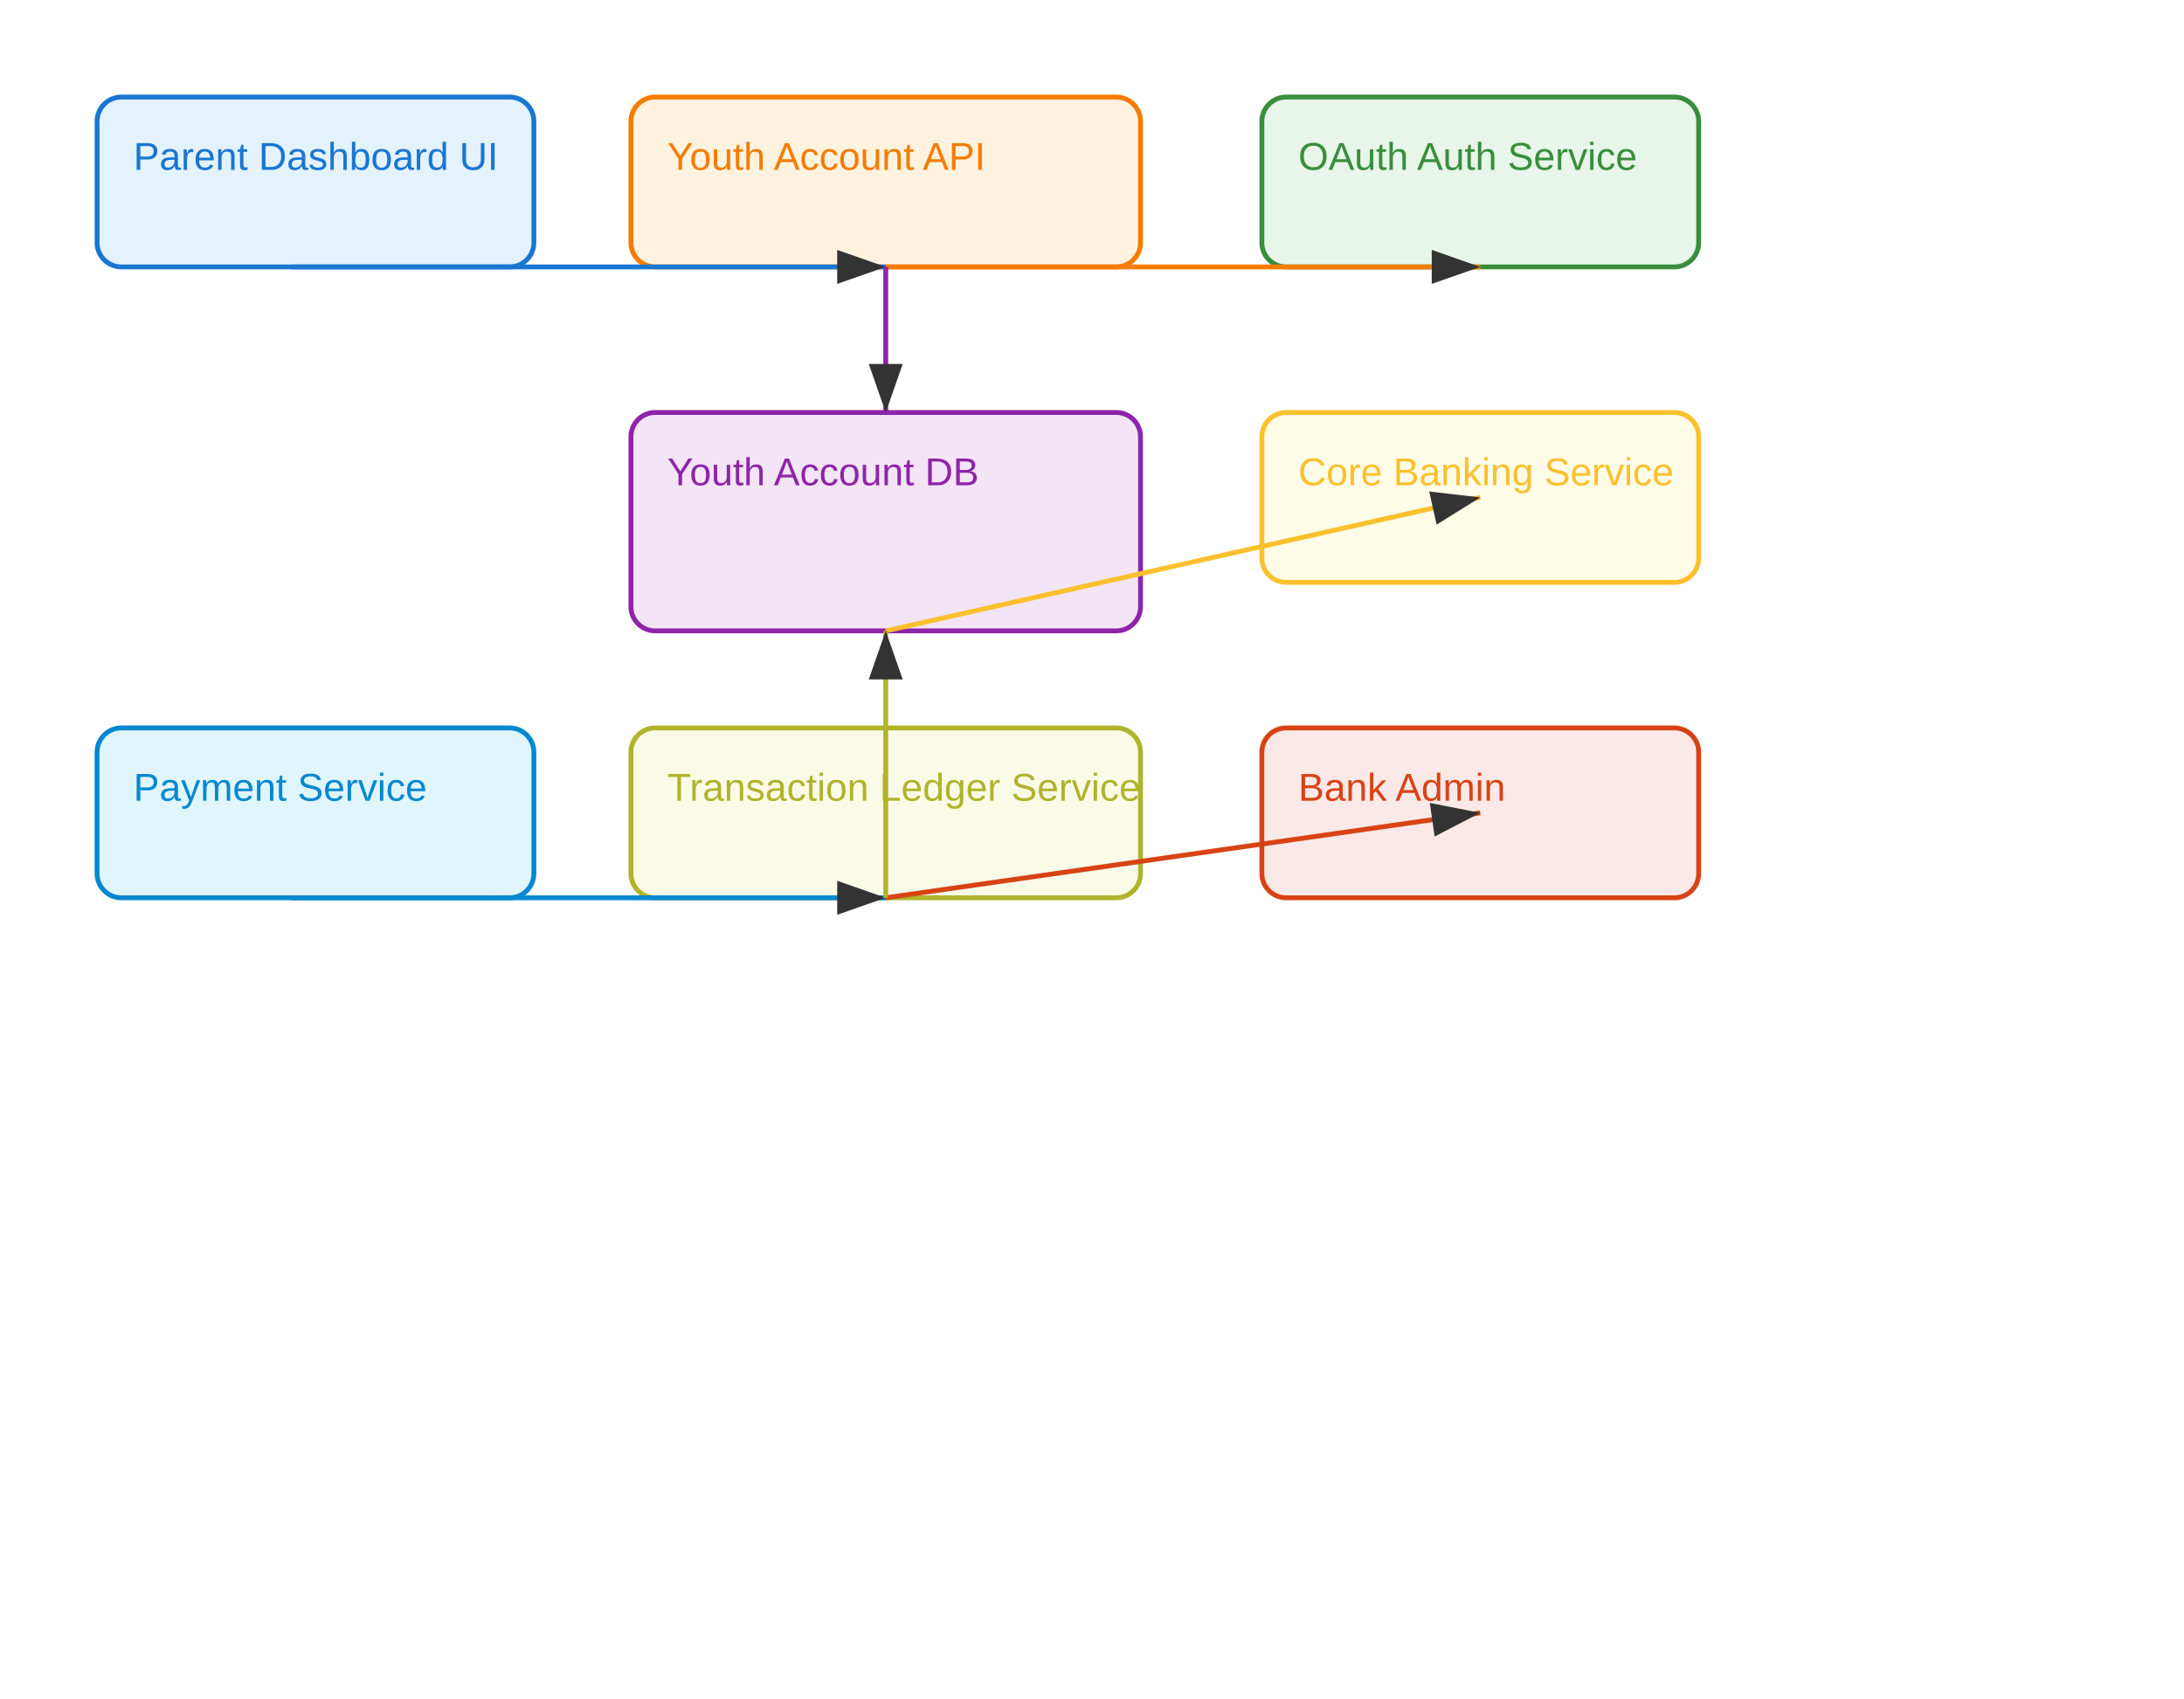
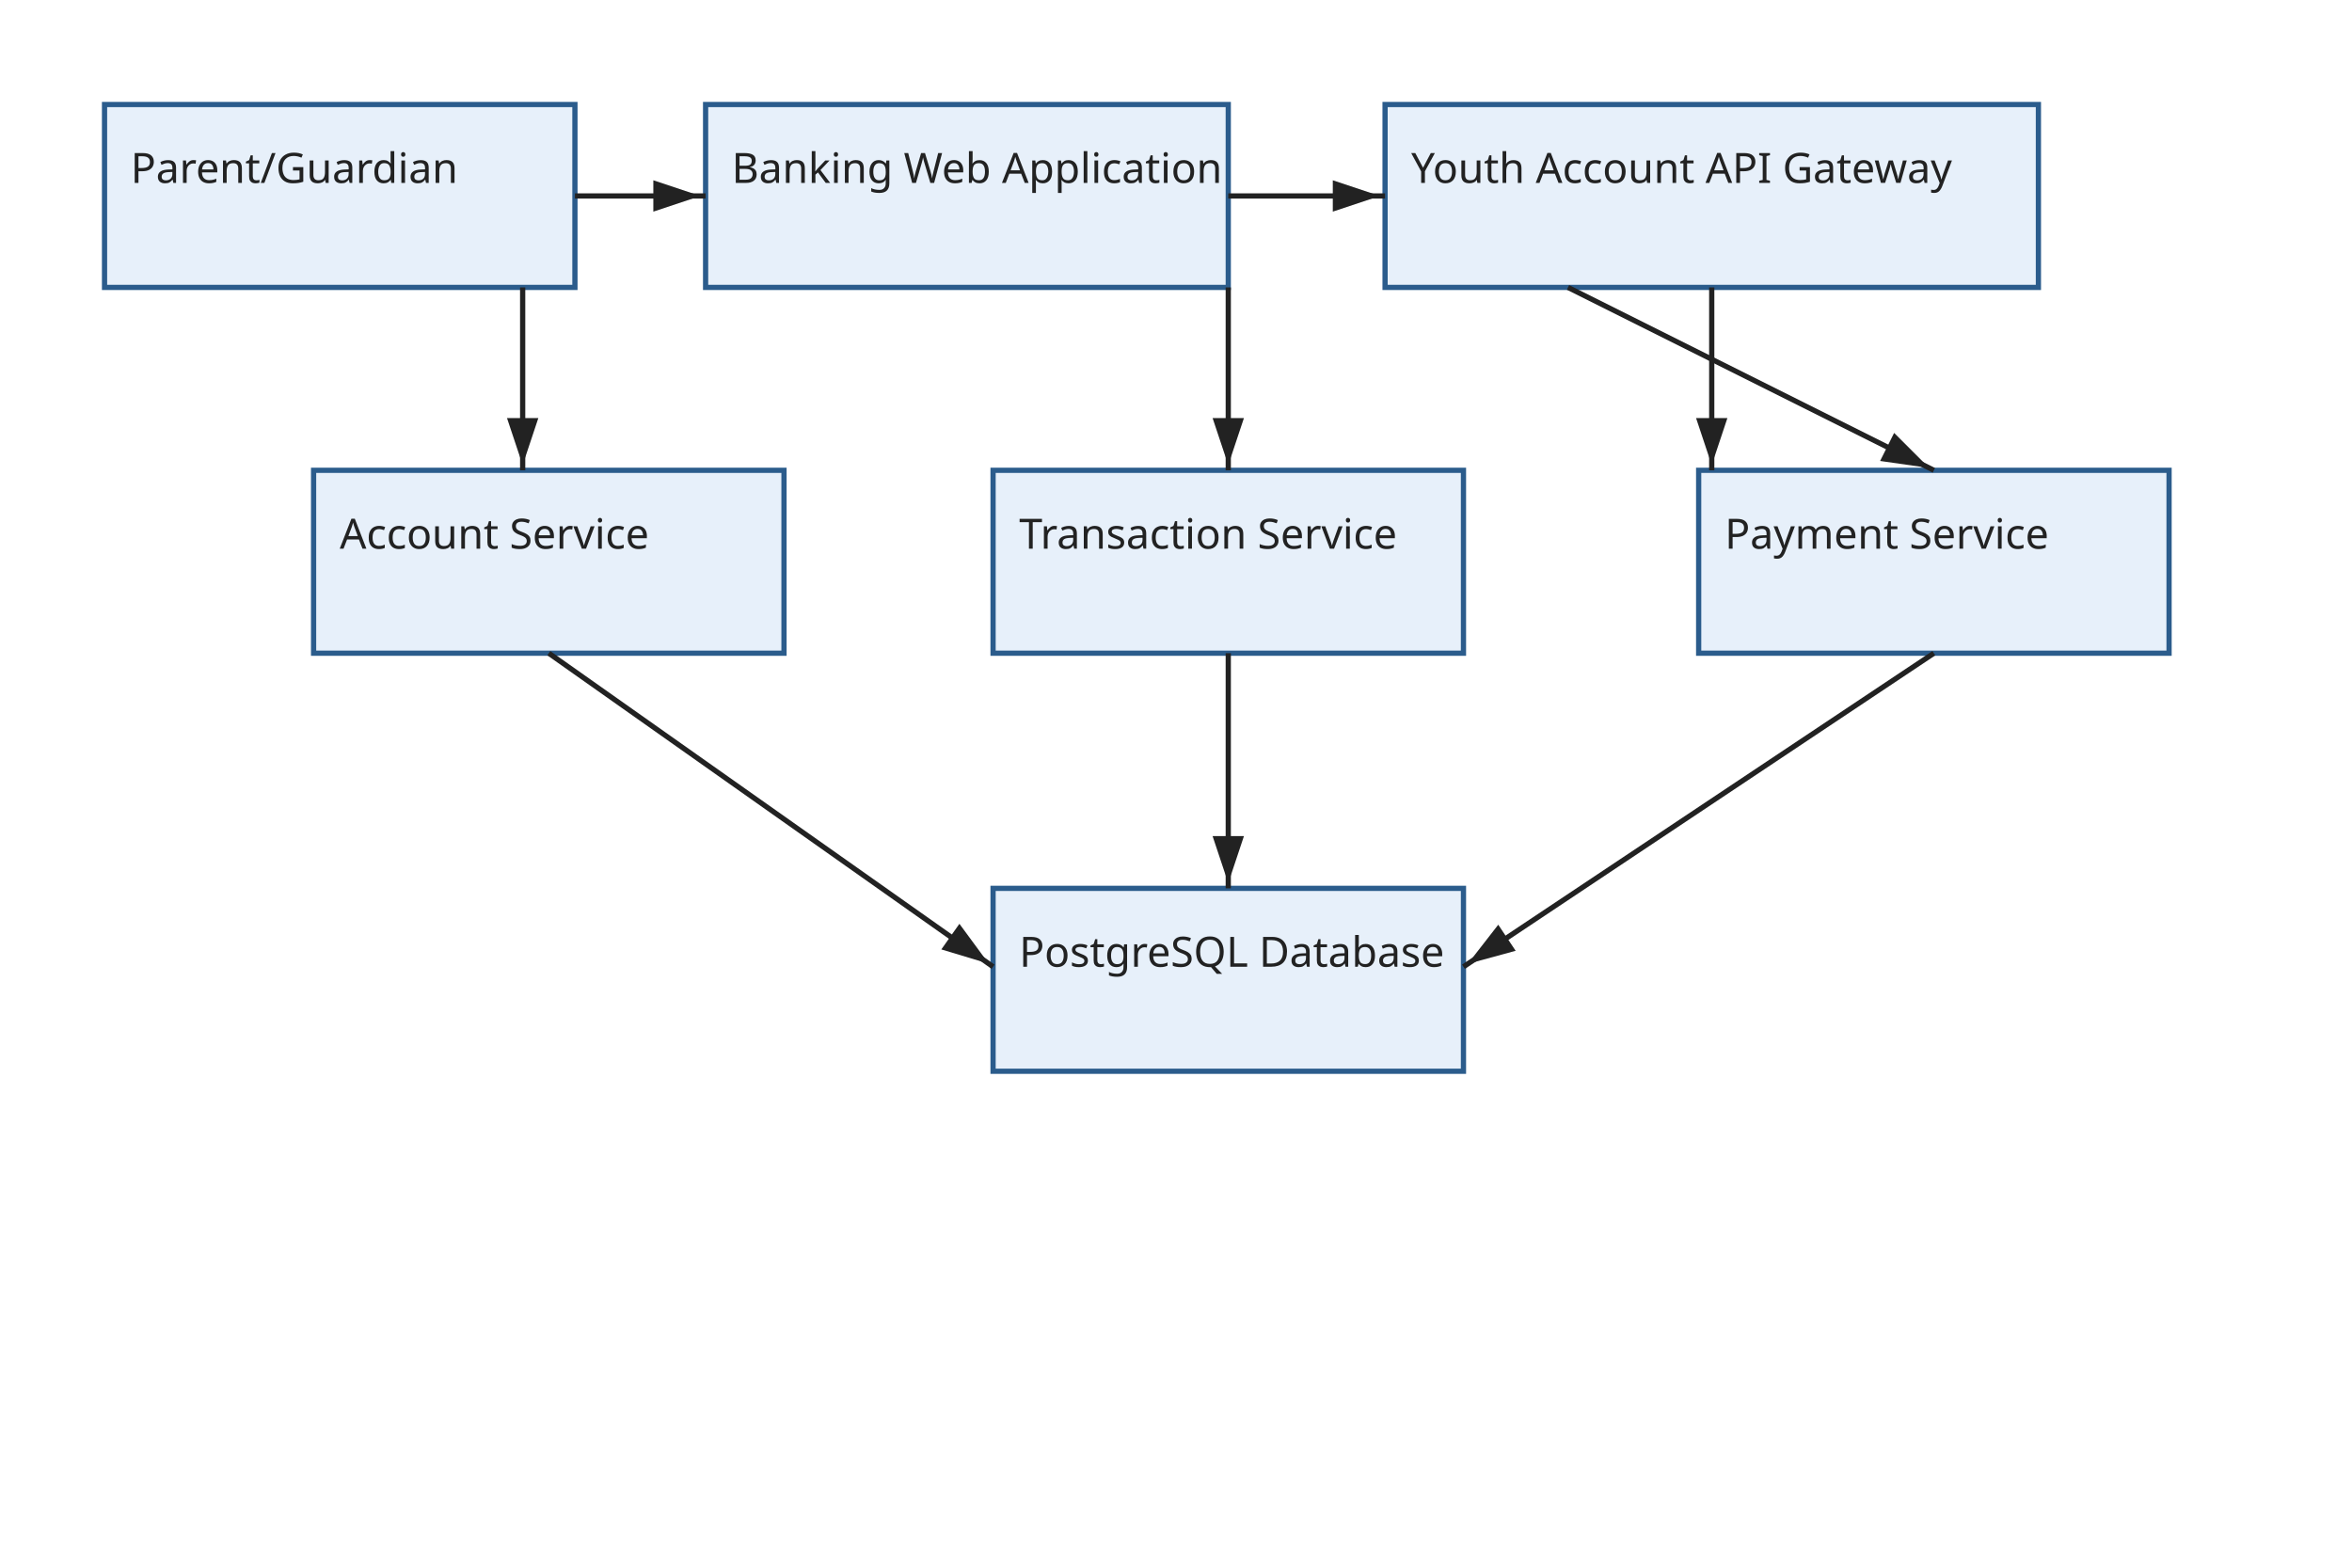
- <svg xmlns="http://www.w3.org/2000/svg" width="900" height="700" viewBox="0 0 900 700">
-   <g>
-     <rect x="40" y="40" width="180" height="70" fill="#E3F2FD" stroke="#1976D2" stroke-width="2" rx="10" />
-     <text x="55" y="70" font-family="Arial" font-size="16" fill="#1976D2">Parent Dashboard UI</text>
-     <rect x="260" y="40" width="210" height="70" fill="#FFF3E0" stroke="#F57C00" stroke-width="2" rx="10" />
-     <text x="275" y="70" font-family="Arial" font-size="16" fill="#F57C00">Youth Account API</text>
-     <rect x="520" y="40" width="180" height="70" fill="#E8F5E9" stroke="#388E3C" stroke-width="2" rx="10" />
-     <text x="535" y="70" font-family="Arial" font-size="16" fill="#388E3C">OAuth Auth Service</text>
-     <rect x="260" y="170" width="210" height="90" fill="#F3E5F5" stroke="#8E24AA" stroke-width="2" rx="10" />
-     <text x="275" y="200" font-family="Arial" font-size="16" fill="#8E24AA">Youth Account DB</text>
-     <rect x="520" y="170" width="180" height="70" fill="#FFFDE7" stroke="#FBC02D" stroke-width="2" rx="10" />
-     <text x="535" y="200" font-family="Arial" font-size="16" fill="#FBC02D">Core Banking Service</text>
-     <rect x="40" y="300" width="180" height="70" fill="#E1F5FE" stroke="#0288D1" stroke-width="2" rx="10" />
-     <text x="55" y="330" font-family="Arial" font-size="16" fill="#0288D1">Payment Service</text>
-     <rect x="260" y="300" width="210" height="70" fill="#F9FBE7" stroke="#AFB42B" stroke-width="2" rx="10" />
-     <text x="275" y="330" font-family="Arial" font-size="16" fill="#AFB42B">Transaction Ledger Service</text>
-     <rect x="520" y="300" width="180" height="70" fill="#FBE9E7" stroke="#D84315" stroke-width="2" rx="10" />
-     <text x="535" y="330" font-family="Arial" font-size="16" fill="#D84315">Bank Admin</text>
-     <line x1="120" y1="110" x2="365" y2="110" stroke="#1976D2" stroke-width="2" marker-end="url(#arrow)" />
-     <line x1="365" y1="110" x2="610" y2="110" stroke="#F57C00" stroke-width="2" marker-end="url(#arrow)" />
-     <line x1="365" y1="110" x2="365" y2="170" stroke="#8E24AA" stroke-width="2" marker-end="url(#arrow)" />
-     <line x1="365" y1="260" x2="610" y2="205" stroke="#FBC02D" stroke-width="2" marker-end="url(#arrow)" />
-     <line x1="120" y1="370" x2="365" y2="370" stroke="#0288D1" stroke-width="2" marker-end="url(#arrow)" />
-     <line x1="365" y1="370" x2="610" y2="335" stroke="#D84315" stroke-width="2" marker-end="url(#arrow)" />
-     <line x1="365" y1="370" x2="365" y2="260" stroke="#AFB42B" stroke-width="2" marker-end="url(#arrow)" />
-     <defs>
-       <marker id="arrow" markerWidth="10" markerHeight="7" refX="10" refY="3.5" orient="auto" markerUnits="strokeWidth">
-         <polygon points="0 0, 10 3.5, 0 7" fill="#333" />
-       </marker>
-     </defs>
-   </g>
+ <svg xmlns="http://www.w3.org/2000/svg" width="900" height="600">
+   <style>.comp{font:16px sans-serif;fill:#222;}.box{stroke:#2b5c8c;fill:#e7f0fa;stroke-width:2;}.arrow{stroke:#222;stroke-width:2;marker-end:url(#arrow);}</style>
+   <defs>
+     <marker id="arrow" markerWidth="10" markerHeight="10" refX="10" refY="3" orient="auto" markerUnits="strokeWidth">
+       <path d="M0,0 L0,6 L9,3 z" fill="#222" />
+     </marker>
+   </defs>
+   <rect class="box" x="40" y="40" width="180" height="70" />
+   <text class="comp" x="50" y="70">Parent/Guardian</text>
+   <rect class="box" x="270" y="40" width="200" height="70" />
+   <text class="comp" x="280" y="70">Banking Web Application</text>
+   <rect class="box" x="530" y="40" width="250" height="70" />
+   <text class="comp" x="540" y="70">Youth Account API Gateway</text>
+   <rect class="box" x="120" y="180" width="180" height="70" />
+   <text class="comp" x="130" y="210">Account Service</text>
+   <rect class="box" x="380" y="180" width="180" height="70" />
+   <text class="comp" x="390" y="210">Transaction Service</text>
+   <rect class="box" x="650" y="180" width="180" height="70" />
+   <text class="comp" x="660" y="210">Payment Service</text>
+   <rect class="box" x="380" y="340" width="180" height="70" />
+   <text class="comp" x="390" y="370">PostgreSQL Database</text>
+   <line class="arrow" x1="220" y1="75" x2="270" y2="75" />
+   <line class="arrow" x1="470" y1="75" x2="530" y2="75" />
+   <line class="arrow" x1="655" y1="110" x2="655" y2="180" />
+   <line class="arrow" x1="200" y1="110" x2="200" y2="180" />
+   <line class="arrow" x1="470" y1="110" x2="470" y2="180" />
+   <line class="arrow" x1="600" y1="110" x2="740" y2="180" />
+   <line class="arrow" x1="210" y1="250" x2="380" y2="370" />
+   <line class="arrow" x1="470" y1="250" x2="470" y2="340" />
+   <line class="arrow" x1="740" y1="250" x2="560" y2="370" />
</svg>
